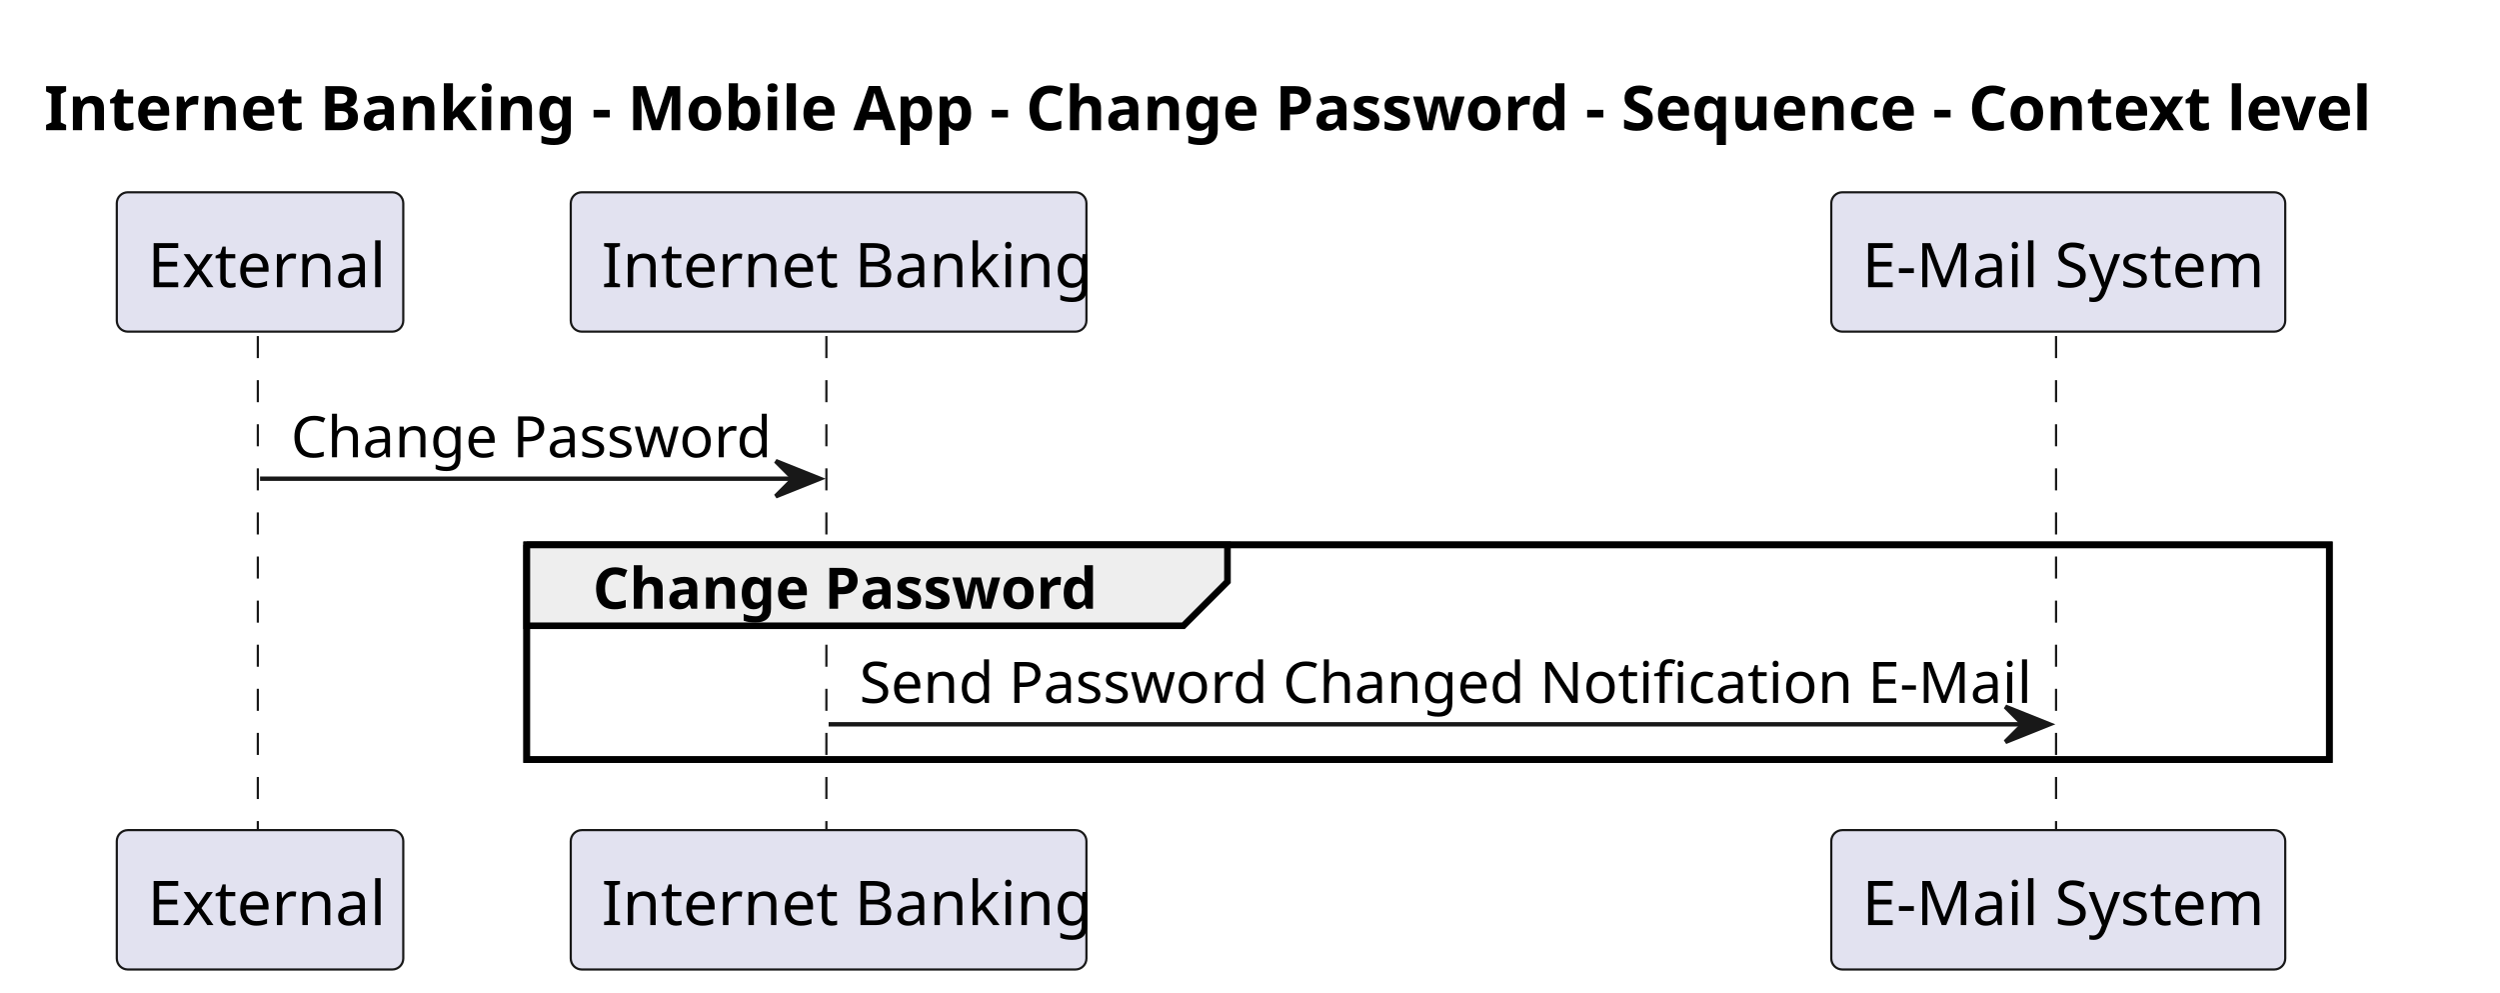
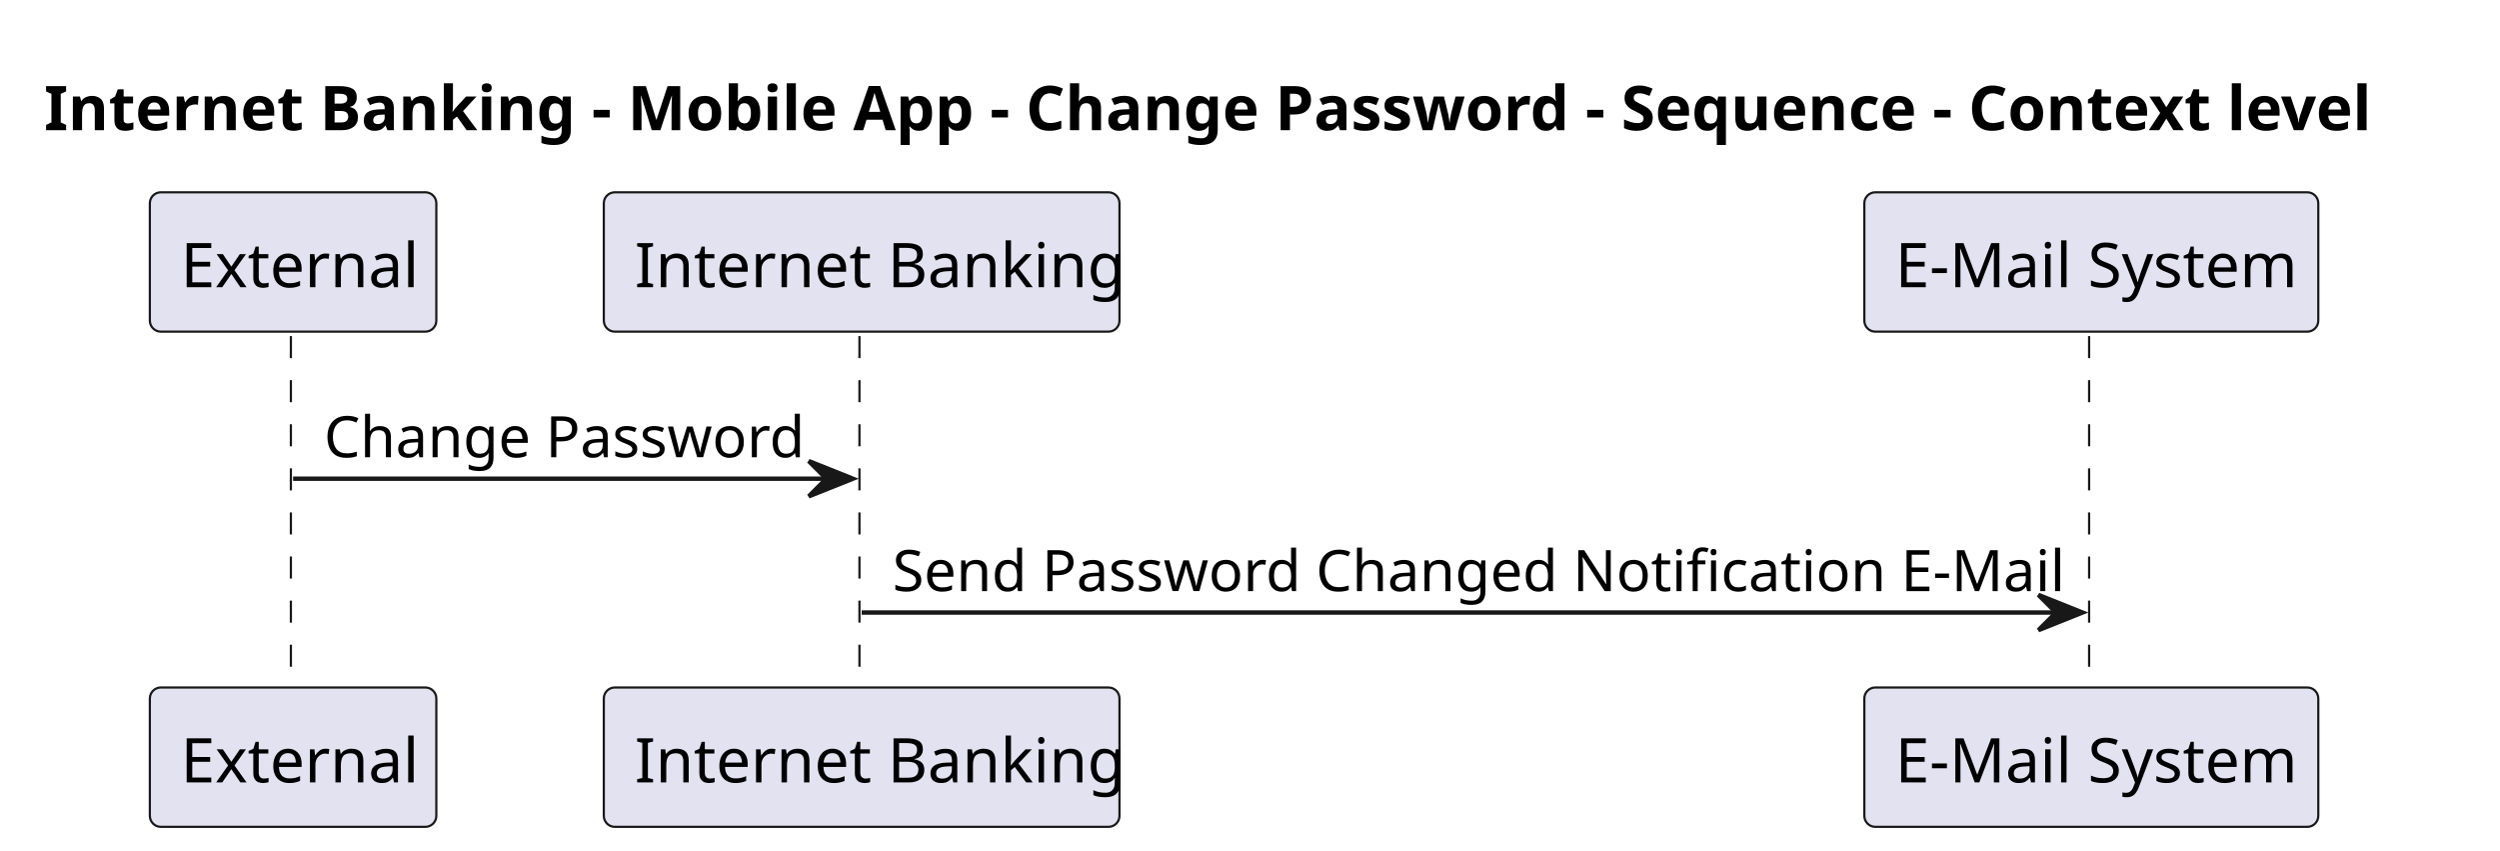
- <svg xmlns="http://www.w3.org/2000/svg" contentStyleType="text/css" height="225px" preserveAspectRatio="none" style="width:567px;height:225px;background:#FFFFFF;" version="1.1" viewBox="0 0 567 225" width="567px" zoomAndPan="magnify">
+ <svg xmlns="http://www.w3.org/2000/svg" contentStyleType="text/css" height="193px" preserveAspectRatio="none" style="width:567px;height:193px;background:#FFFFFF;" version="1.1" viewBox="0 0 567 193" width="567px" zoomAndPan="magnify">
  <defs />
  <g>
    <text fill="#000000" font-family="sans-serif" font-size="14" font-weight="bold" lengthAdjust="spacing" textLength="539" x="10" y="29.533">Internet Banking - Mobile App - Change Password - Sequence - Context level</text>
-     <rect fill="none" height="48.703" style="stroke:#000000;stroke-width:1.5;" width="409" x="119.5" y="123.57" />
-     <line style="stroke:#181818;stroke-width:0.5;stroke-dasharray:5.0,5.0;" x1="58.5" x2="58.5" y1="76.219" y2="189.273" />
-     <line style="stroke:#181818;stroke-width:0.5;stroke-dasharray:5.0,5.0;" x1="187.5" x2="187.5" y1="76.219" y2="189.273" />
-     <line style="stroke:#181818;stroke-width:0.5;stroke-dasharray:5.0,5.0;" x1="466.5" x2="466.5" y1="76.219" y2="189.273" />
-     <rect fill="#E2E2F0" height="31.609" rx="2.5" ry="2.5" style="stroke:#181818;stroke-width:0.5;" width="65" x="26.5" y="43.609" />
-     <text fill="#000000" font-family="sans-serif" font-size="14" lengthAdjust="spacing" textLength="51" x="33.5" y="65.143">External</text>
-     <rect fill="#E2E2F0" height="31.609" rx="2.5" ry="2.5" style="stroke:#181818;stroke-width:0.5;" width="65" x="26.5" y="188.273" />
-     <text fill="#000000" font-family="sans-serif" font-size="14" lengthAdjust="spacing" textLength="51" x="33.5" y="209.807">External</text>
-     <rect fill="#E2E2F0" height="31.609" rx="2.5" ry="2.5" style="stroke:#181818;stroke-width:0.5;" width="117" x="129.5" y="43.609" />
-     <text fill="#000000" font-family="sans-serif" font-size="14" lengthAdjust="spacing" textLength="103" x="136.5" y="65.143">Internet Banking</text>
-     <rect fill="#E2E2F0" height="31.609" rx="2.5" ry="2.5" style="stroke:#181818;stroke-width:0.5;" width="117" x="129.5" y="188.273" />
-     <text fill="#000000" font-family="sans-serif" font-size="14" lengthAdjust="spacing" textLength="103" x="136.5" y="209.807">Internet Banking</text>
-     <rect fill="#E2E2F0" height="31.609" rx="2.5" ry="2.5" style="stroke:#181818;stroke-width:0.5;" width="103" x="415.5" y="43.609" />
-     <text fill="#000000" font-family="sans-serif" font-size="14" lengthAdjust="spacing" textLength="89" x="422.5" y="65.143">E-Mail System</text>
-     <rect fill="#E2E2F0" height="31.609" rx="2.5" ry="2.5" style="stroke:#181818;stroke-width:0.5;" width="103" x="415.5" y="188.273" />
-     <text fill="#000000" font-family="sans-serif" font-size="14" lengthAdjust="spacing" textLength="89" x="422.5" y="209.807">E-Mail System</text>
-     <polygon fill="#181818" points="176,104.57,186,108.57,176,112.57,180,108.57" style="stroke:#181818;stroke-width:1.0;" />
-     <line style="stroke:#181818;stroke-width:1.0;" x1="59" x2="182" y1="108.57" y2="108.57" />
-     <text fill="#000000" font-family="sans-serif" font-size="13" lengthAdjust="spacing" textLength="105" x="66" y="103.714">Change Password</text>
-     <path d="M119.5,123.57 L278.5,123.57 L278.5,131.922 L268.5,141.922 L119.5,141.922 L119.5,123.57 " fill="#EEEEEE" style="stroke:#000000;stroke-width:1.5;" />
-     <rect fill="none" height="48.703" style="stroke:#000000;stroke-width:1.5;" width="409" x="119.5" y="123.57" />
-     <text fill="#000000" font-family="sans-serif" font-size="13" font-weight="bold" lengthAdjust="spacing" textLength="114" x="134.5" y="138.065">Change Password</text>
-     <polygon fill="#181818" points="455,160.273,465,164.273,455,168.273,459,164.273" style="stroke:#181818;stroke-width:1.0;" />
-     <line style="stroke:#181818;stroke-width:1.0;" x1="188" x2="461" y1="164.273" y2="164.273" />
-     <text fill="#000000" font-family="sans-serif" font-size="13" lengthAdjust="spacing" textLength="255" x="195" y="159.417">Send Password Changed Notification E-Mail</text>
+     <line style="stroke:#181818;stroke-width:0.5;stroke-dasharray:5.0,5.0;" x1="66" x2="66" y1="76.219" y2="156.922" />
+     <line style="stroke:#181818;stroke-width:0.5;stroke-dasharray:5.0,5.0;" x1="195" x2="195" y1="76.219" y2="156.922" />
+     <line style="stroke:#181818;stroke-width:0.5;stroke-dasharray:5.0,5.0;" x1="474" x2="474" y1="76.219" y2="156.922" />
+     <rect fill="#E2E2F0" height="31.609" rx="2.5" ry="2.5" style="stroke:#181818;stroke-width:0.5;" width="65" x="34" y="43.609" />
+     <text fill="#000000" font-family="sans-serif" font-size="14" lengthAdjust="spacing" textLength="51" x="41" y="65.143">External</text>
+     <rect fill="#E2E2F0" height="31.609" rx="2.5" ry="2.5" style="stroke:#181818;stroke-width:0.5;" width="65" x="34" y="155.922" />
+     <text fill="#000000" font-family="sans-serif" font-size="14" lengthAdjust="spacing" textLength="51" x="41" y="177.455">External</text>
+     <rect fill="#E2E2F0" height="31.609" rx="2.5" ry="2.5" style="stroke:#181818;stroke-width:0.5;" width="117" x="137" y="43.609" />
+     <text fill="#000000" font-family="sans-serif" font-size="14" lengthAdjust="spacing" textLength="103" x="144" y="65.143">Internet Banking</text>
+     <rect fill="#E2E2F0" height="31.609" rx="2.5" ry="2.5" style="stroke:#181818;stroke-width:0.5;" width="117" x="137" y="155.922" />
+     <text fill="#000000" font-family="sans-serif" font-size="14" lengthAdjust="spacing" textLength="103" x="144" y="177.455">Internet Banking</text>
+     <rect fill="#E2E2F0" height="31.609" rx="2.5" ry="2.5" style="stroke:#181818;stroke-width:0.5;" width="103" x="423" y="43.609" />
+     <text fill="#000000" font-family="sans-serif" font-size="14" lengthAdjust="spacing" textLength="89" x="430" y="65.143">E-Mail System</text>
+     <rect fill="#E2E2F0" height="31.609" rx="2.5" ry="2.5" style="stroke:#181818;stroke-width:0.5;" width="103" x="423" y="155.922" />
+     <text fill="#000000" font-family="sans-serif" font-size="14" lengthAdjust="spacing" textLength="89" x="430" y="177.455">E-Mail System</text>
+     <polygon fill="#181818" points="183.5,104.57,193.5,108.57,183.5,112.57,187.5,108.57" style="stroke:#181818;stroke-width:1.0;" />
+     <line style="stroke:#181818;stroke-width:1.0;" x1="66.5" x2="189.5" y1="108.57" y2="108.57" />
+     <text fill="#000000" font-family="sans-serif" font-size="13" lengthAdjust="spacing" textLength="105" x="73.5" y="103.714">Change Password</text>
+     <polygon fill="#181818" points="462.5,134.922,472.5,138.922,462.5,142.922,466.5,138.922" style="stroke:#181818;stroke-width:1.0;" />
+     <line style="stroke:#181818;stroke-width:1.0;" x1="195.5" x2="468.5" y1="138.922" y2="138.922" />
+     <text fill="#000000" font-family="sans-serif" font-size="13" lengthAdjust="spacing" textLength="255" x="202.5" y="134.065">Send Password Changed Notification E-Mail</text>
  </g>
</svg>
